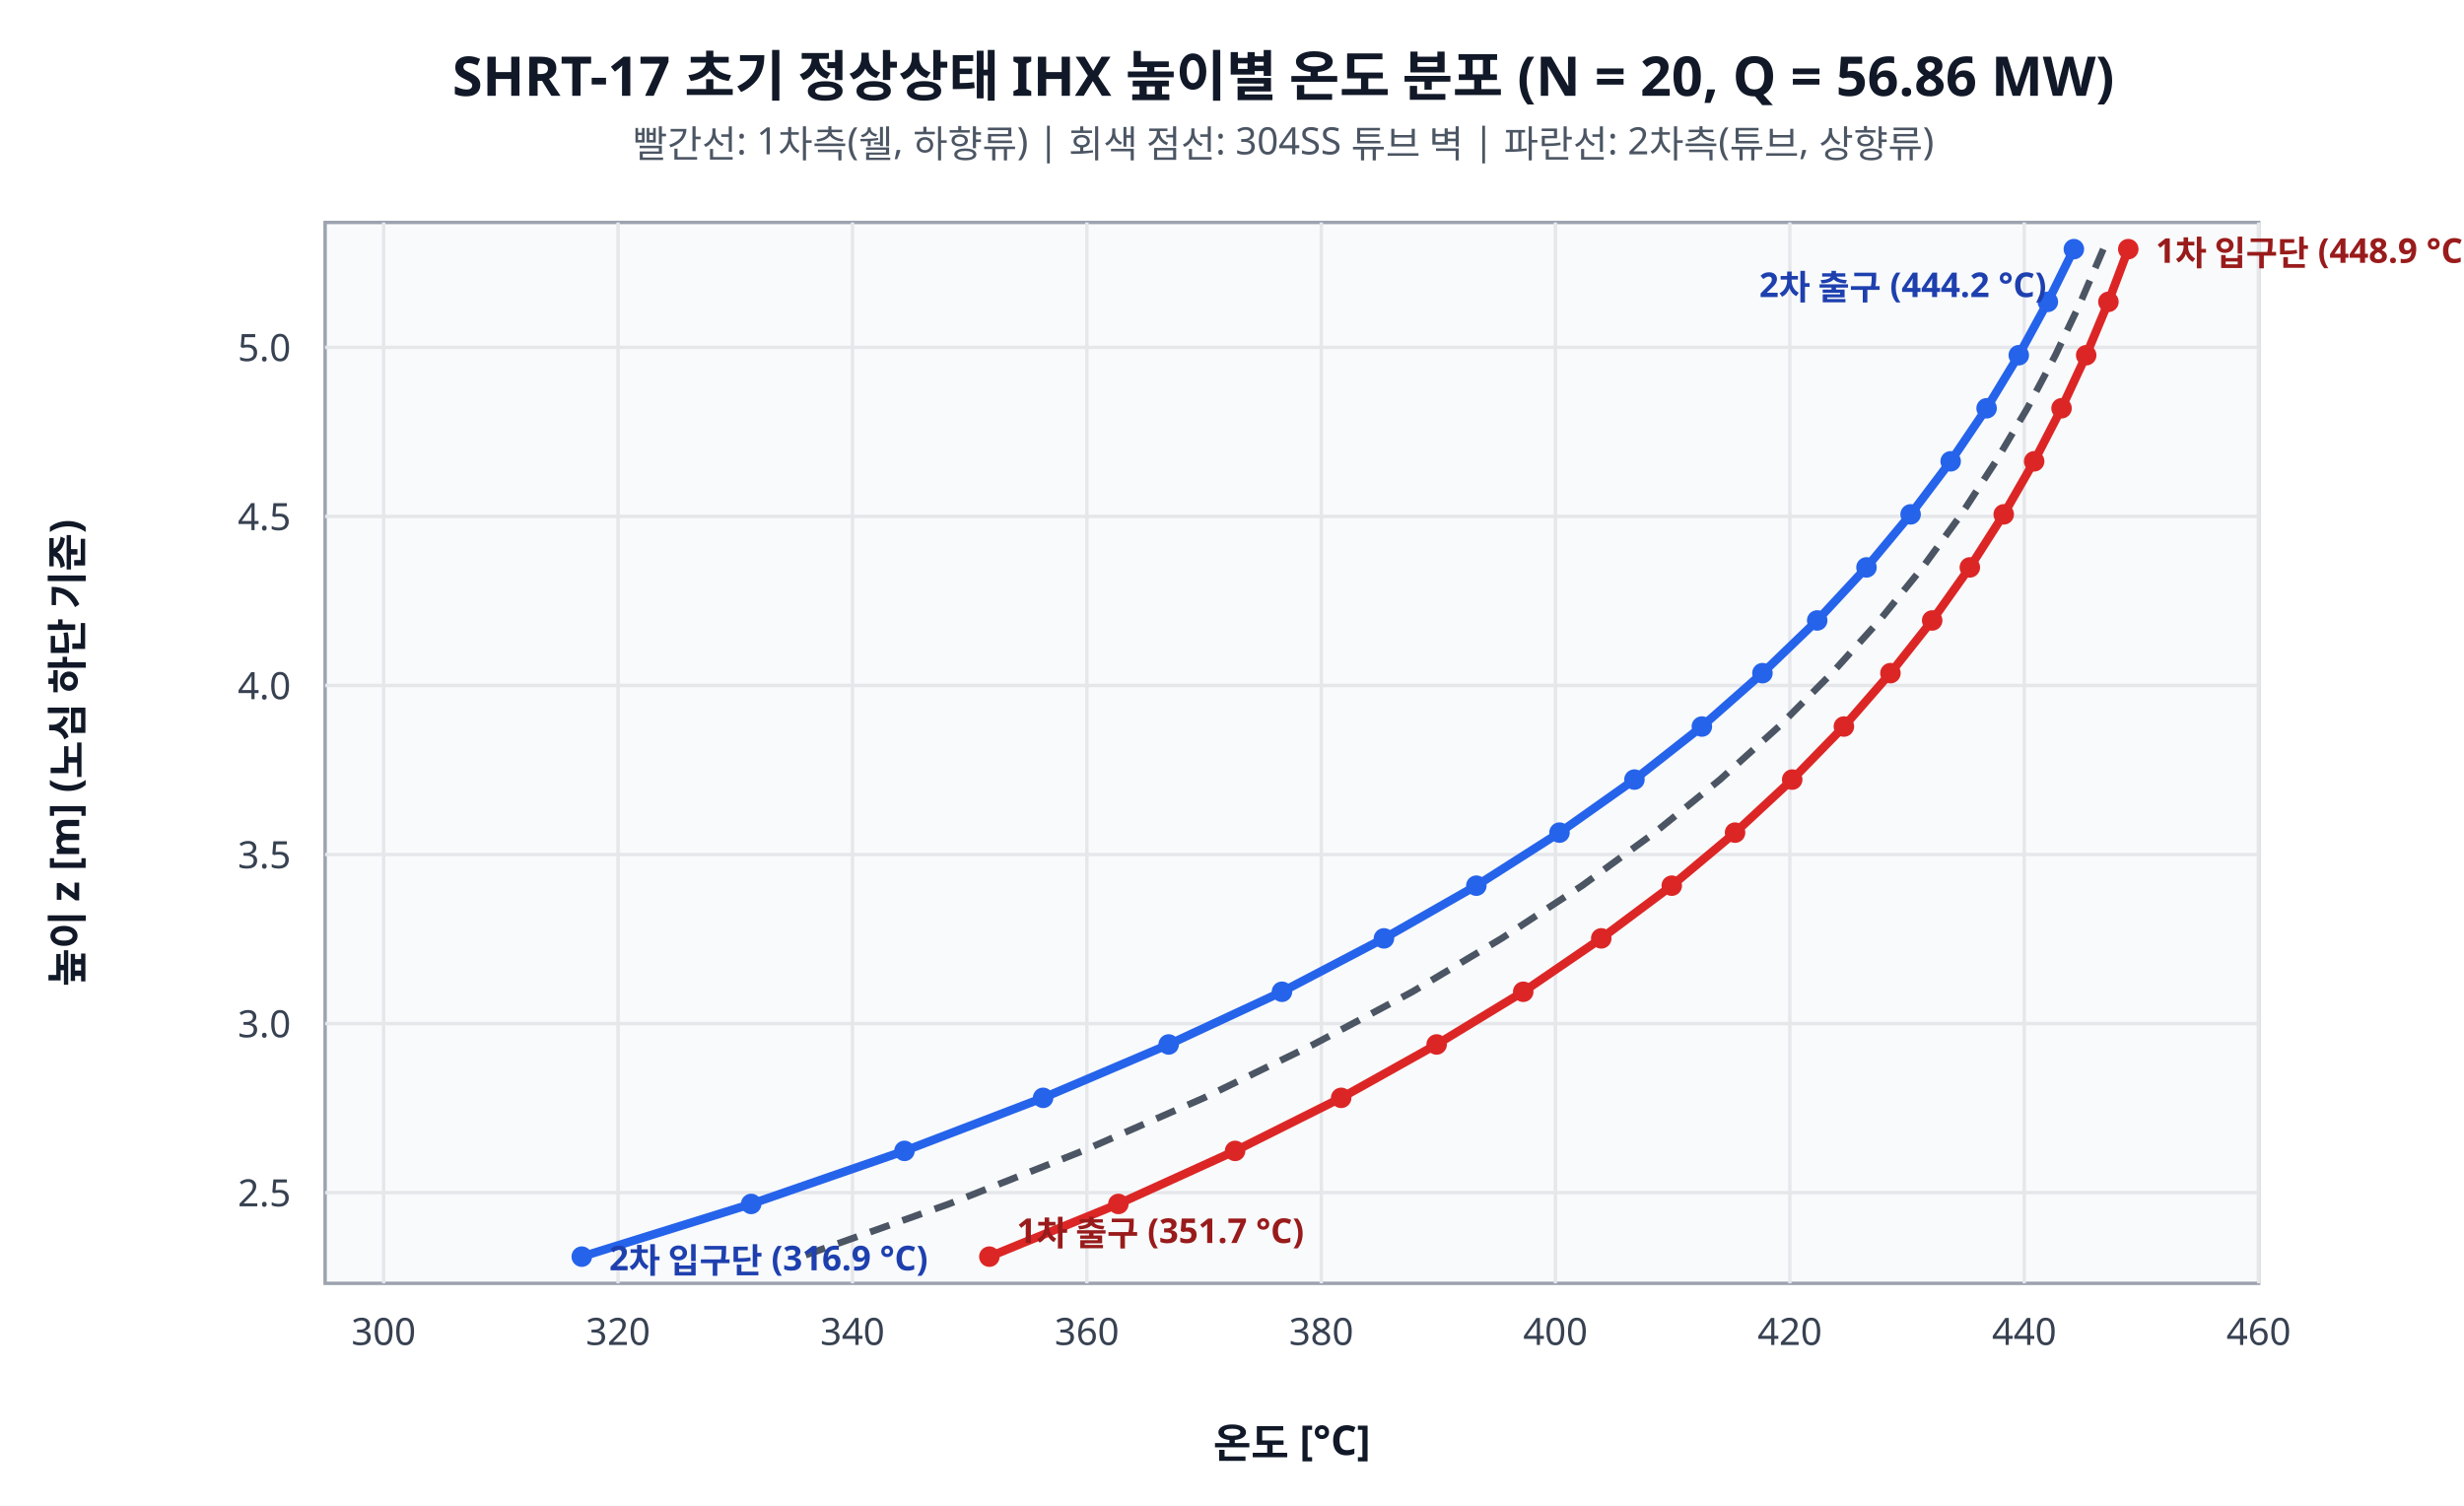
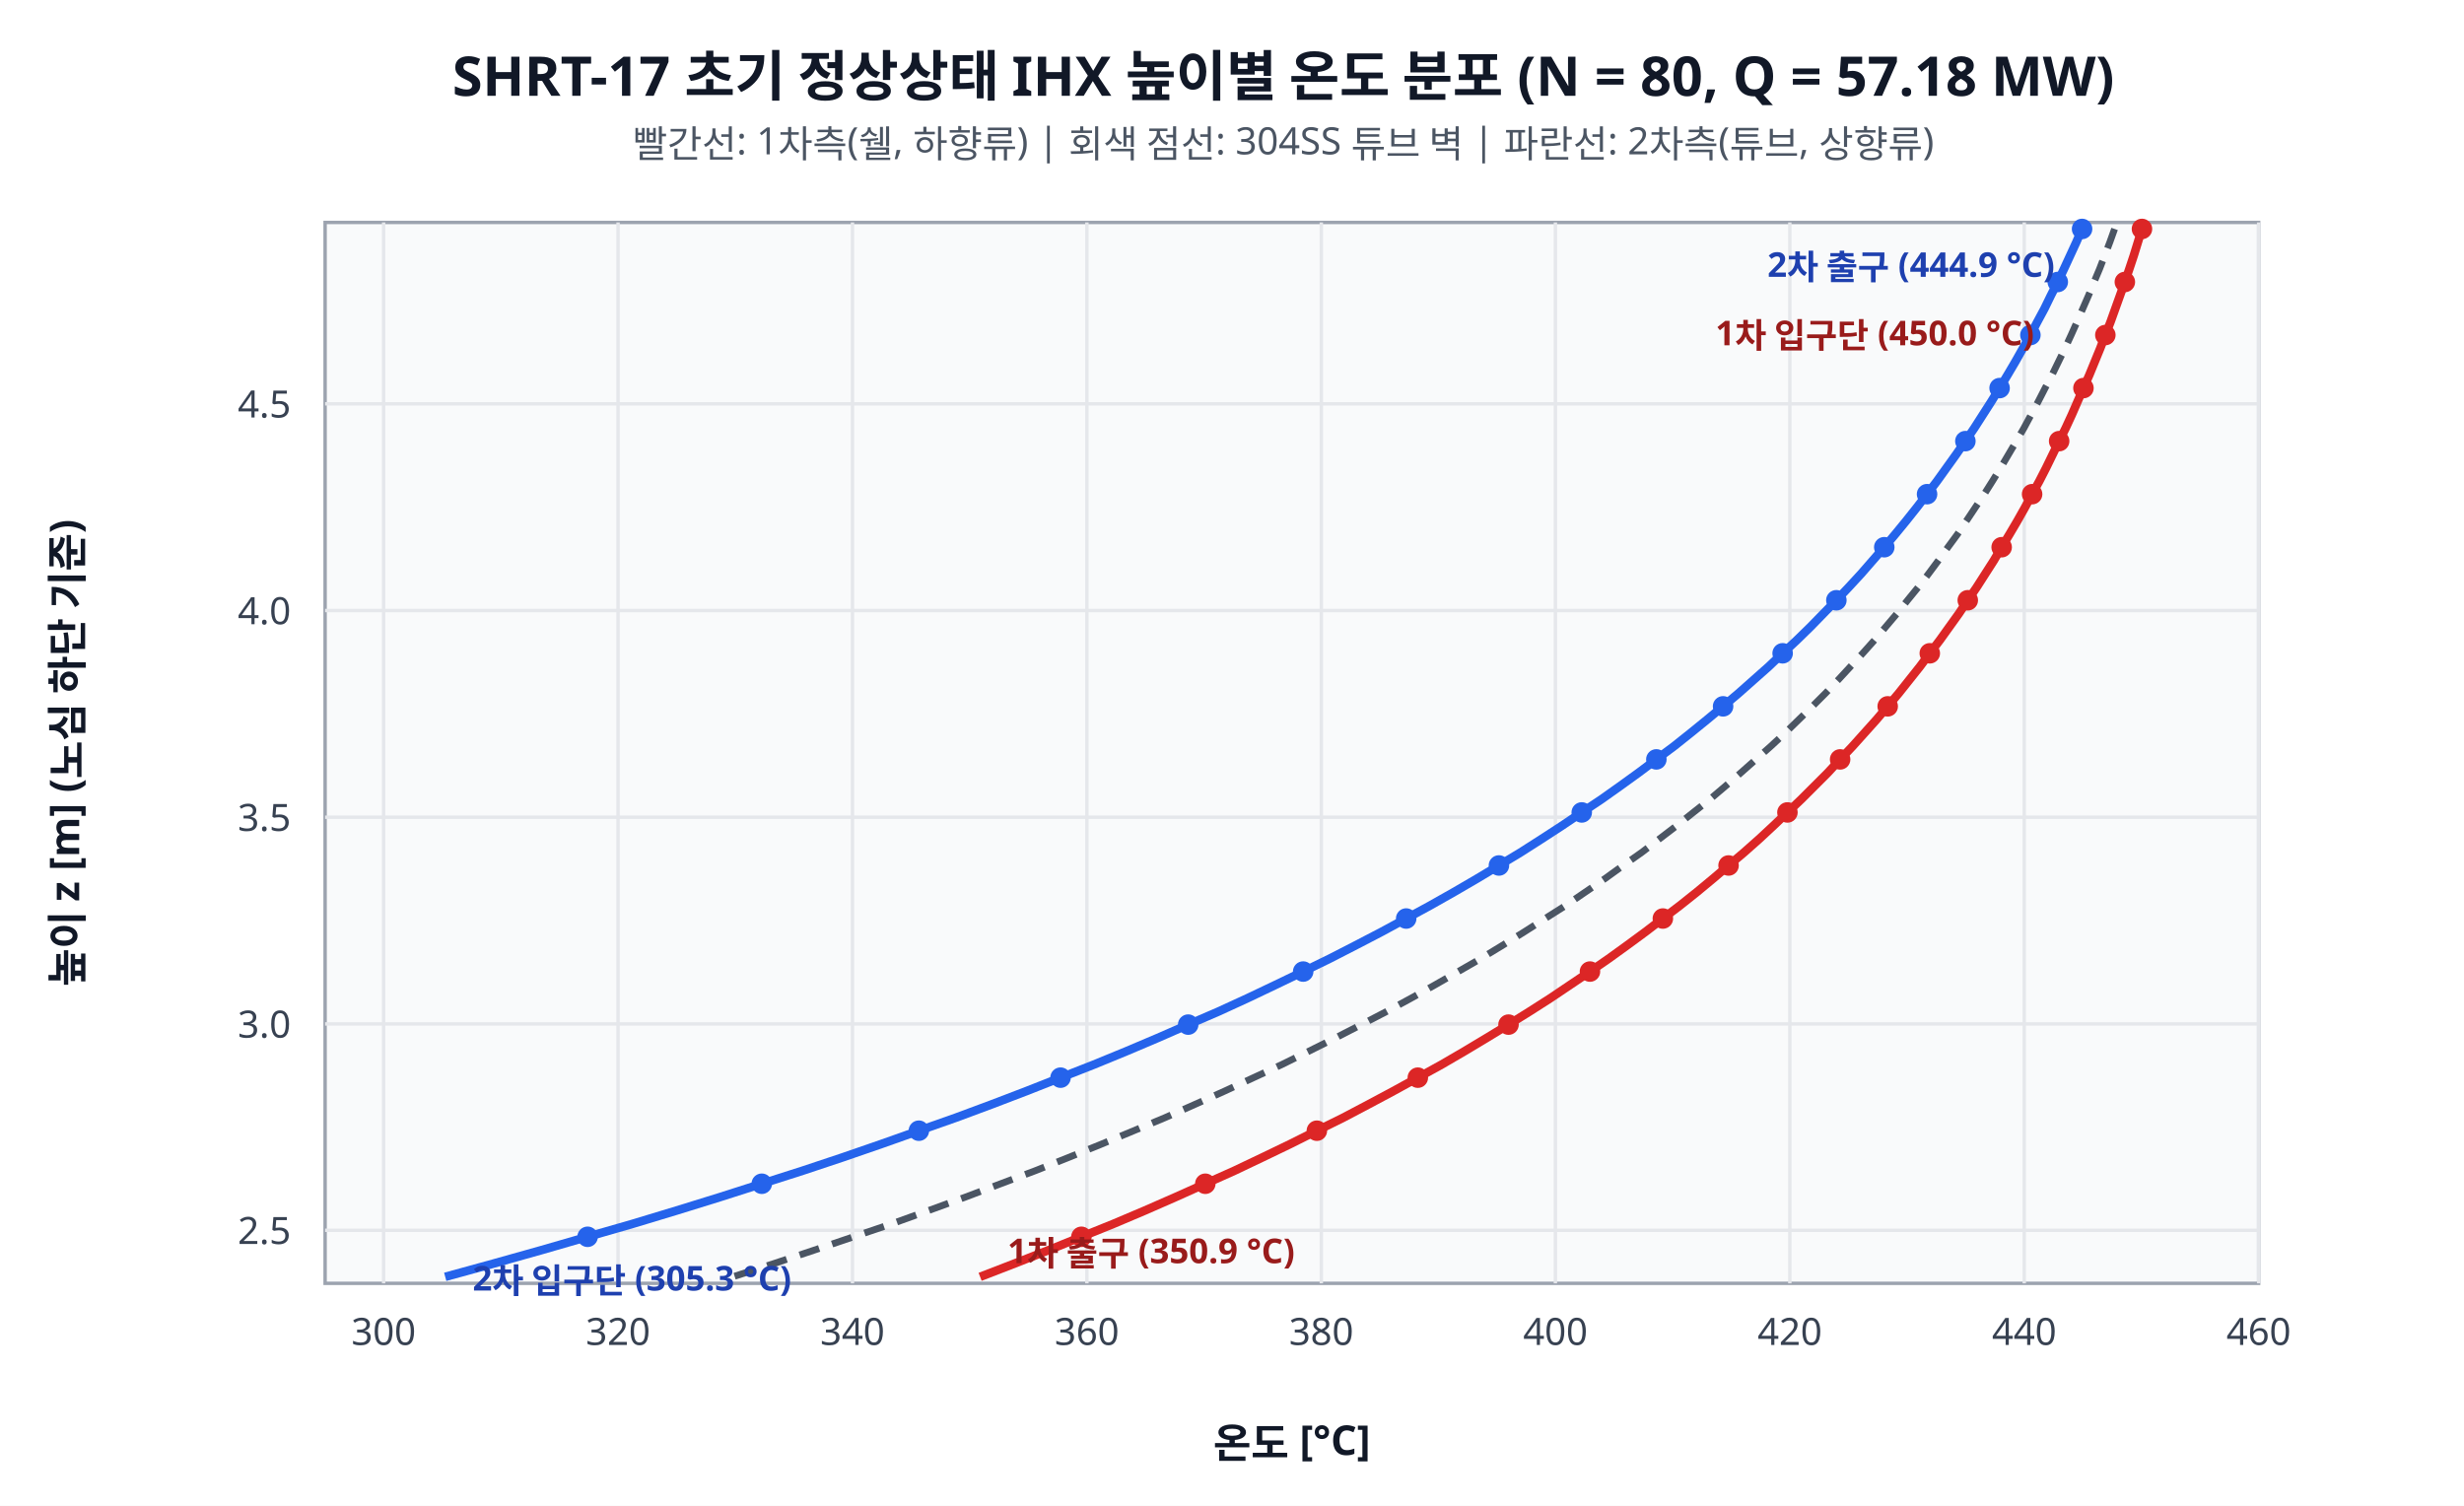
<svg xmlns="http://www.w3.org/2000/svg" viewBox="0 0 720 440" width="720" height="440" font-family="sans-serif">
  <rect width="720" height="440" fill="#ffffff" />
-   <text x="375" y="28" text-anchor="middle" font-size="16" font-weight="bold" fill="#111827">SHRT-17 초기 정상상태 IHX 높이별 온도 분포 (N = 20, Q = 56.86 MW)</text>
+   <text x="375" y="28" text-anchor="middle" font-size="16" font-weight="bold" fill="#111827">SHRT-17 초기 정상상태 IHX 높이별 온도 분포 (N = 80, Q = 57.18 MW)</text>
  <text x="375" y="46" text-anchor="middle" font-size="11" fill="#4b5563">빨간선: 1차측(쉘, 하향류) | 회색 점선: 304SS 튜브 벽 | 파란선: 2차측(튜브, 상향류)</text>
  <rect x="95" y="65" width="565" height="310" fill="#f9fafb" stroke="#9ca3af" stroke-width="1" />
  <line x1="112.1" y1="65" x2="112.1" y2="375" stroke="#e5e7eb" stroke-width="1" />
  <text x="112.1" y="393" text-anchor="middle" font-size="11" fill="#374151">300</text>
  <line x1="180.6" y1="65" x2="180.6" y2="375" stroke="#e5e7eb" stroke-width="1" />
  <text x="180.6" y="393" text-anchor="middle" font-size="11" fill="#374151">320</text>
  <line x1="249.1" y1="65" x2="249.1" y2="375" stroke="#e5e7eb" stroke-width="1" />
  <text x="249.1" y="393" text-anchor="middle" font-size="11" fill="#374151">340</text>
  <line x1="317.6" y1="65" x2="317.6" y2="375" stroke="#e5e7eb" stroke-width="1" />
  <text x="317.6" y="393" text-anchor="middle" font-size="11" fill="#374151">360</text>
  <line x1="386.1" y1="65" x2="386.1" y2="375" stroke="#e5e7eb" stroke-width="1" />
  <text x="386.1" y="393" text-anchor="middle" font-size="11" fill="#374151">380</text>
  <line x1="454.5" y1="65" x2="454.5" y2="375" stroke="#e5e7eb" stroke-width="1" />
  <text x="454.5" y="393" text-anchor="middle" font-size="11" fill="#374151">400</text>
  <line x1="523.0" y1="65" x2="523.0" y2="375" stroke="#e5e7eb" stroke-width="1" />
  <text x="523.0" y="393" text-anchor="middle" font-size="11" fill="#374151">420</text>
  <line x1="591.5" y1="65" x2="591.5" y2="375" stroke="#e5e7eb" stroke-width="1" />
  <text x="591.5" y="393" text-anchor="middle" font-size="11" fill="#374151">440</text>
  <line x1="660.0" y1="65" x2="660.0" y2="375" stroke="#e5e7eb" stroke-width="1" />
  <text x="660.0" y="393" text-anchor="middle" font-size="11" fill="#374151">460</text>
-   <line x1="95" y1="348.5" x2="660" y2="348.5" stroke="#e5e7eb" stroke-width="1" />
-   <text x="85" y="352.5" text-anchor="end" font-size="11" fill="#374151">2.5</text>
-   <line x1="95" y1="299.1" x2="660" y2="299.1" stroke="#e5e7eb" stroke-width="1" />
-   <text x="85" y="303.1" text-anchor="end" font-size="11" fill="#374151">3.0</text>
-   <line x1="95" y1="249.7" x2="660" y2="249.7" stroke="#e5e7eb" stroke-width="1" />
-   <text x="85" y="253.7" text-anchor="end" font-size="11" fill="#374151">3.5</text>
-   <line x1="95" y1="200.3" x2="660" y2="200.3" stroke="#e5e7eb" stroke-width="1" />
-   <text x="85" y="204.3" text-anchor="end" font-size="11" fill="#374151">4.0</text>
-   <line x1="95" y1="150.9" x2="660" y2="150.9" stroke="#e5e7eb" stroke-width="1" />
-   <text x="85" y="154.9" text-anchor="end" font-size="11" fill="#374151">4.5</text>
-   <line x1="95" y1="101.5" x2="660" y2="101.5" stroke="#e5e7eb" stroke-width="1" />
-   <text x="85" y="105.5" text-anchor="end" font-size="11" fill="#374151">5.0</text>
-   <polyline fill="none" stroke="#dc2626" stroke-width="2.5" points="621.9,72.8 616.1,88.2 609.6,103.8 602.4,119.3 594.4,134.8 585.5,150.3 575.6,165.8 564.6,181.3 552.4,196.7 538.8,212.3 523.7,227.8 507.0,243.3 488.5,258.8 467.9,274.2 445.1,289.8 419.8,305.2 391.9,320.8 360.9,336.3 326.8,351.8 289.1,367.2" />
-   <polyline fill="none" stroke="#4b5563" stroke-width="2.0" stroke-dasharray="6,4" points="614.6,72.8 608.0,88.2 600.6,103.8 592.4,119.3 583.2,134.8 573.1,150.3 561.8,165.8 549.2,181.3 535.3,196.7 519.8,212.3 502.6,227.8 483.5,243.3 462.3,258.8 438.8,274.2 412.7,289.8 383.8,305.2 351.8,320.8 316.4,336.3 277.3,351.8 234.1,367.2" />
-   <polyline fill="none" stroke="#2563eb" stroke-width="2.5" points="606.0,72.8 598.4,88.2 589.9,103.8 580.5,119.3 570.0,134.8 558.3,150.3 545.4,165.8 531.0,181.3 515.0,196.7 497.3,212.3 477.6,227.8 455.7,243.3 431.4,258.8 404.4,274.2 374.6,289.8 341.5,305.2 304.8,320.8 264.3,336.3 219.5,351.8 170.0,367.2" />
-   <circle cx="621.9" cy="72.8" r="3" fill="#dc2626" />
-   <circle cx="616.1" cy="88.2" r="3" fill="#dc2626" />
-   <circle cx="609.6" cy="103.8" r="3" fill="#dc2626" />
-   <circle cx="602.4" cy="119.3" r="3" fill="#dc2626" />
-   <circle cx="594.4" cy="134.8" r="3" fill="#dc2626" />
-   <circle cx="585.5" cy="150.3" r="3" fill="#dc2626" />
-   <circle cx="575.6" cy="165.8" r="3" fill="#dc2626" />
-   <circle cx="564.6" cy="181.3" r="3" fill="#dc2626" />
-   <circle cx="552.4" cy="196.7" r="3" fill="#dc2626" />
-   <circle cx="538.8" cy="212.3" r="3" fill="#dc2626" />
-   <circle cx="523.7" cy="227.8" r="3" fill="#dc2626" />
-   <circle cx="507.0" cy="243.3" r="3" fill="#dc2626" />
-   <circle cx="488.5" cy="258.8" r="3" fill="#dc2626" />
-   <circle cx="467.9" cy="274.2" r="3" fill="#dc2626" />
-   <circle cx="445.1" cy="289.8" r="3" fill="#dc2626" />
-   <circle cx="419.8" cy="305.2" r="3" fill="#dc2626" />
-   <circle cx="391.9" cy="320.8" r="3" fill="#dc2626" />
-   <circle cx="360.9" cy="336.3" r="3" fill="#dc2626" />
-   <circle cx="326.8" cy="351.8" r="3" fill="#dc2626" />
-   <circle cx="289.1" cy="367.2" r="3" fill="#dc2626" />
-   <circle cx="606.0" cy="72.8" r="3" fill="#2563eb" />
-   <circle cx="598.4" cy="88.2" r="3" fill="#2563eb" />
-   <circle cx="589.9" cy="103.8" r="3" fill="#2563eb" />
-   <circle cx="580.5" cy="119.3" r="3" fill="#2563eb" />
-   <circle cx="570.0" cy="134.8" r="3" fill="#2563eb" />
-   <circle cx="558.3" cy="150.3" r="3" fill="#2563eb" />
-   <circle cx="545.4" cy="165.8" r="3" fill="#2563eb" />
-   <circle cx="531.0" cy="181.3" r="3" fill="#2563eb" />
-   <circle cx="515.0" cy="196.7" r="3" fill="#2563eb" />
-   <circle cx="497.3" cy="212.3" r="3" fill="#2563eb" />
-   <circle cx="477.6" cy="227.8" r="3" fill="#2563eb" />
-   <circle cx="455.7" cy="243.3" r="3" fill="#2563eb" />
-   <circle cx="431.4" cy="258.8" r="3" fill="#2563eb" />
-   <circle cx="404.4" cy="274.2" r="3" fill="#2563eb" />
-   <circle cx="374.6" cy="289.8" r="3" fill="#2563eb" />
-   <circle cx="341.5" cy="305.2" r="3" fill="#2563eb" />
-   <circle cx="304.8" cy="320.8" r="3" fill="#2563eb" />
-   <circle cx="264.3" cy="336.3" r="3" fill="#2563eb" />
-   <circle cx="219.5" cy="351.8" r="3" fill="#2563eb" />
-   <circle cx="170.0" cy="367.2" r="3" fill="#2563eb" />
-   <text x="629.9" y="76.8" font-size="10" font-weight="bold" fill="#991b1b">1차 입구단 (448.9 °C)</text>
-   <text x="598.0" y="86.8" text-anchor="end" font-size="10" font-weight="bold" fill="#1e40af">2차 출구 (444.2 °C)</text>
-   <text x="297.1" y="363.2" font-size="10" font-weight="bold" fill="#991b1b">1차 출구 (351.7 °C)</text>
-   <text x="178.0" y="371.2" font-size="10" font-weight="bold" fill="#1e40af">2차 입구단 (316.9 °C)</text>
+   <line x1="95" y1="359.5" x2="660" y2="359.5" stroke="#e5e7eb" stroke-width="1" />
+   <text x="85" y="363.5" text-anchor="end" font-size="11" fill="#374151">2.5</text>
+   <line x1="95" y1="299.2" x2="660" y2="299.2" stroke="#e5e7eb" stroke-width="1" />
+   <text x="85" y="303.2" text-anchor="end" font-size="11" fill="#374151">3.0</text>
+   <line x1="95" y1="238.8" x2="660" y2="238.8" stroke="#e5e7eb" stroke-width="1" />
+   <text x="85" y="242.8" text-anchor="end" font-size="11" fill="#374151">3.5</text>
+   <line x1="95" y1="178.4" x2="660" y2="178.4" stroke="#e5e7eb" stroke-width="1" />
+   <text x="85" y="182.4" text-anchor="end" font-size="11" fill="#374151">4.0</text>
+   <line x1="95" y1="118.0" x2="660" y2="118.0" stroke="#e5e7eb" stroke-width="1" />
+   <text x="85" y="122.0" text-anchor="end" font-size="11" fill="#374151">4.5</text>
+   <polyline fill="none" stroke="#dc2626" stroke-width="2.5" points="625.9,66.9 624.7,70.8 623.5,74.7 622.2,78.6 620.9,82.4 619.5,86.3 618.1,90.2 616.7,94.1 615.2,97.9 613.7,101.8 612.1,105.7 610.5,109.6 608.8,113.4 607.1,117.3 605.4,121.2 603.6,125.1 601.7,128.9 599.8,132.8 597.9,136.7 595.9,140.6 593.8,144.4 591.7,148.3 589.5,152.2 587.2,156.1 584.9,159.9 582.6,163.8 580.1,167.7 577.6,171.6 575.0,175.4 572.4,179.3 569.6,183.2 566.8,187.1 563.9,190.9 561.0,194.8 557.9,198.7 554.8,202.6 551.6,206.4 548.3,210.3 544.8,214.2 541.3,218.1 537.7,221.9 534.1,225.8 530.2,229.7 526.3,233.6 522.3,237.4 518.2,241.3 514.0,245.2 509.6,249.1 505.1,252.9 500.5,256.8 495.8,260.7 490.9,264.6 485.9,268.4 480.8,272.3 475.5,276.2 470.1,280.1 464.6,283.9 458.8,287.8 453.0,291.7 446.9,295.6 440.8,299.4 434.4,303.3 427.9,307.2 421.2,311.1 414.3,314.9 407.2,318.8 399.9,322.7 392.5,326.6 384.8,330.4 377.0,334.3 368.9,338.2 360.7,342.1 352.2,345.9 343.5,349.8 334.6,353.7 325.4,357.6 316.0,361.4 306.4,365.3 296.5,369.2 286.4,373.1" />
+   <polyline fill="none" stroke="#4b5563" stroke-width="2.0" stroke-dasharray="6,4" points="617.9,66.9 616.5,70.8 615.0,74.7 613.5,78.6 611.9,82.4 610.3,86.3 608.6,90.2 606.9,94.1 605.2,97.9 603.4,101.8 601.5,105.7 599.6,109.6 597.6,113.4 595.6,117.3 593.5,121.2 591.4,125.1 589.2,128.9 586.9,132.8 584.6,136.7 582.2,140.6 579.8,144.4 577.2,148.3 574.6,152.2 572.0,156.1 569.2,159.9 566.4,163.8 563.5,167.7 560.5,171.6 557.4,175.4 554.3,179.3 551.0,183.2 547.7,187.1 544.3,190.9 540.7,194.8 537.1,198.7 533.4,202.6 529.6,206.4 525.6,210.3 521.6,214.2 517.4,218.1 513.1,221.9 508.7,225.8 504.2,229.7 499.6,233.6 494.8,237.4 489.9,241.3 484.8,245.2 479.7,249.1 474.3,252.9 468.9,256.8 463.2,260.7 457.5,264.6 451.5,268.4 445.4,272.3 439.1,276.2 432.7,280.1 426.1,283.9 419.3,287.8 412.3,291.7 405.1,295.6 397.8,299.4 390.2,303.3 382.4,307.2 374.5,311.1 366.3,314.9 357.9,318.8 349.2,322.7 340.4,326.6 331.3,330.4 321.9,334.3 312.3,338.2 302.5,342.1 292.4,345.9 282.1,349.8 271.4,353.7 260.6,357.6 249.4,361.4 237.9,365.3 226.2,369.2 214.1,373.1" />
+   <polyline fill="none" stroke="#2563eb" stroke-width="2.5" points="608.4,66.9 606.7,70.8 604.9,74.7 603.1,78.6 601.3,82.4 599.3,86.3 597.4,90.2 595.3,94.1 593.3,97.9 591.1,101.8 588.9,105.7 586.6,109.6 584.3,113.4 581.9,117.3 579.4,121.2 576.9,125.1 574.3,128.9 571.6,132.8 568.8,136.7 566.0,140.6 563.1,144.4 560.1,148.3 557.0,152.2 553.8,156.1 550.6,159.9 547.2,163.8 543.8,167.7 540.2,171.6 536.6,175.4 532.8,179.3 529.0,183.2 525.0,187.1 520.9,190.9 516.8,194.8 512.4,198.7 508.0,202.6 503.5,206.4 498.8,210.3 494.0,214.2 489.1,218.1 484.0,221.9 478.8,225.8 473.4,229.7 467.9,233.6 462.2,237.4 456.4,241.3 450.4,245.2 444.3,249.1 438.0,252.9 431.5,256.8 424.8,260.7 417.9,264.6 410.9,268.4 403.7,272.3 396.2,276.2 388.6,280.1 380.8,283.9 372.7,287.8 364.5,291.7 356.0,295.6 347.2,299.4 338.3,303.3 329.1,307.2 319.6,311.1 309.9,314.9 300.0,318.8 289.8,322.7 279.3,326.6 268.5,330.4 257.5,334.3 246.2,338.2 234.5,342.1 222.6,345.9 210.4,349.8 197.8,353.7 184.9,357.6 171.7,361.4 158.2,365.3 144.3,369.2 130.1,373.1" />
+   <circle cx="625.9" cy="66.9" r="3" fill="#dc2626" />
+   <circle cx="620.9" cy="82.4" r="3" fill="#dc2626" />
+   <circle cx="615.2" cy="97.9" r="3" fill="#dc2626" />
+   <circle cx="608.8" cy="113.4" r="3" fill="#dc2626" />
+   <circle cx="601.7" cy="128.9" r="3" fill="#dc2626" />
+   <circle cx="593.8" cy="144.4" r="3" fill="#dc2626" />
+   <circle cx="584.9" cy="159.9" r="3" fill="#dc2626" />
+   <circle cx="575.0" cy="175.4" r="3" fill="#dc2626" />
+   <circle cx="563.9" cy="190.9" r="3" fill="#dc2626" />
+   <circle cx="551.6" cy="206.4" r="3" fill="#dc2626" />
+   <circle cx="537.7" cy="221.9" r="3" fill="#dc2626" />
+   <circle cx="522.3" cy="237.4" r="3" fill="#dc2626" />
+   <circle cx="505.1" cy="252.9" r="3" fill="#dc2626" />
+   <circle cx="485.9" cy="268.4" r="3" fill="#dc2626" />
+   <circle cx="464.6" cy="283.9" r="3" fill="#dc2626" />
+   <circle cx="440.8" cy="299.4" r="3" fill="#dc2626" />
+   <circle cx="414.3" cy="314.9" r="3" fill="#dc2626" />
+   <circle cx="384.8" cy="330.4" r="3" fill="#dc2626" />
+   <circle cx="352.2" cy="345.9" r="3" fill="#dc2626" />
+   <circle cx="316.0" cy="361.4" r="3" fill="#dc2626" />
+   <circle cx="608.4" cy="66.9" r="3" fill="#2563eb" />
+   <circle cx="601.3" cy="82.4" r="3" fill="#2563eb" />
+   <circle cx="593.3" cy="97.9" r="3" fill="#2563eb" />
+   <circle cx="584.3" cy="113.4" r="3" fill="#2563eb" />
+   <circle cx="574.3" cy="128.9" r="3" fill="#2563eb" />
+   <circle cx="563.1" cy="144.4" r="3" fill="#2563eb" />
+   <circle cx="550.6" cy="159.9" r="3" fill="#2563eb" />
+   <circle cx="536.6" cy="175.4" r="3" fill="#2563eb" />
+   <circle cx="520.9" cy="190.9" r="3" fill="#2563eb" />
+   <circle cx="503.5" cy="206.4" r="3" fill="#2563eb" />
+   <circle cx="484.0" cy="221.9" r="3" fill="#2563eb" />
+   <circle cx="462.2" cy="237.4" r="3" fill="#2563eb" />
+   <circle cx="438.0" cy="252.9" r="3" fill="#2563eb" />
+   <circle cx="410.9" cy="268.4" r="3" fill="#2563eb" />
+   <circle cx="380.8" cy="283.9" r="3" fill="#2563eb" />
+   <circle cx="347.2" cy="299.4" r="3" fill="#2563eb" />
+   <circle cx="309.9" cy="314.9" r="3" fill="#2563eb" />
+   <circle cx="268.5" cy="330.4" r="3" fill="#2563eb" />
+   <circle cx="222.6" cy="345.9" r="3" fill="#2563eb" />
+   <circle cx="171.7" cy="361.4" r="3" fill="#2563eb" />
+   <text x="594.4" y="100.9" text-anchor="end" font-size="10" font-weight="bold" fill="#991b1b">1차 입구단 (450.0 °C)</text>
+   <text x="600.4" y="80.9" text-anchor="end" font-size="10" font-weight="bold" fill="#1e40af">2차 출구 (444.9 °C)</text>
+   <text x="294.4" y="369.1" font-size="10" font-weight="bold" fill="#991b1b">1차 출구 (350.9 °C)</text>
+   <text x="138.1" y="377.1" font-size="10" font-weight="bold" fill="#1e40af">2차 입구단 (305.3 °C)</text>
  <text x="377.5" y="426" text-anchor="middle" font-size="12" font-weight="bold" fill="#111827">온도 [°C]</text>
  <text x="24" y="220.0" text-anchor="middle" font-size="12" font-weight="bold" fill="#111827" transform="rotate(-90 24 220.0)">높이 z [m] (노심 하단 기준)</text>
</svg>
